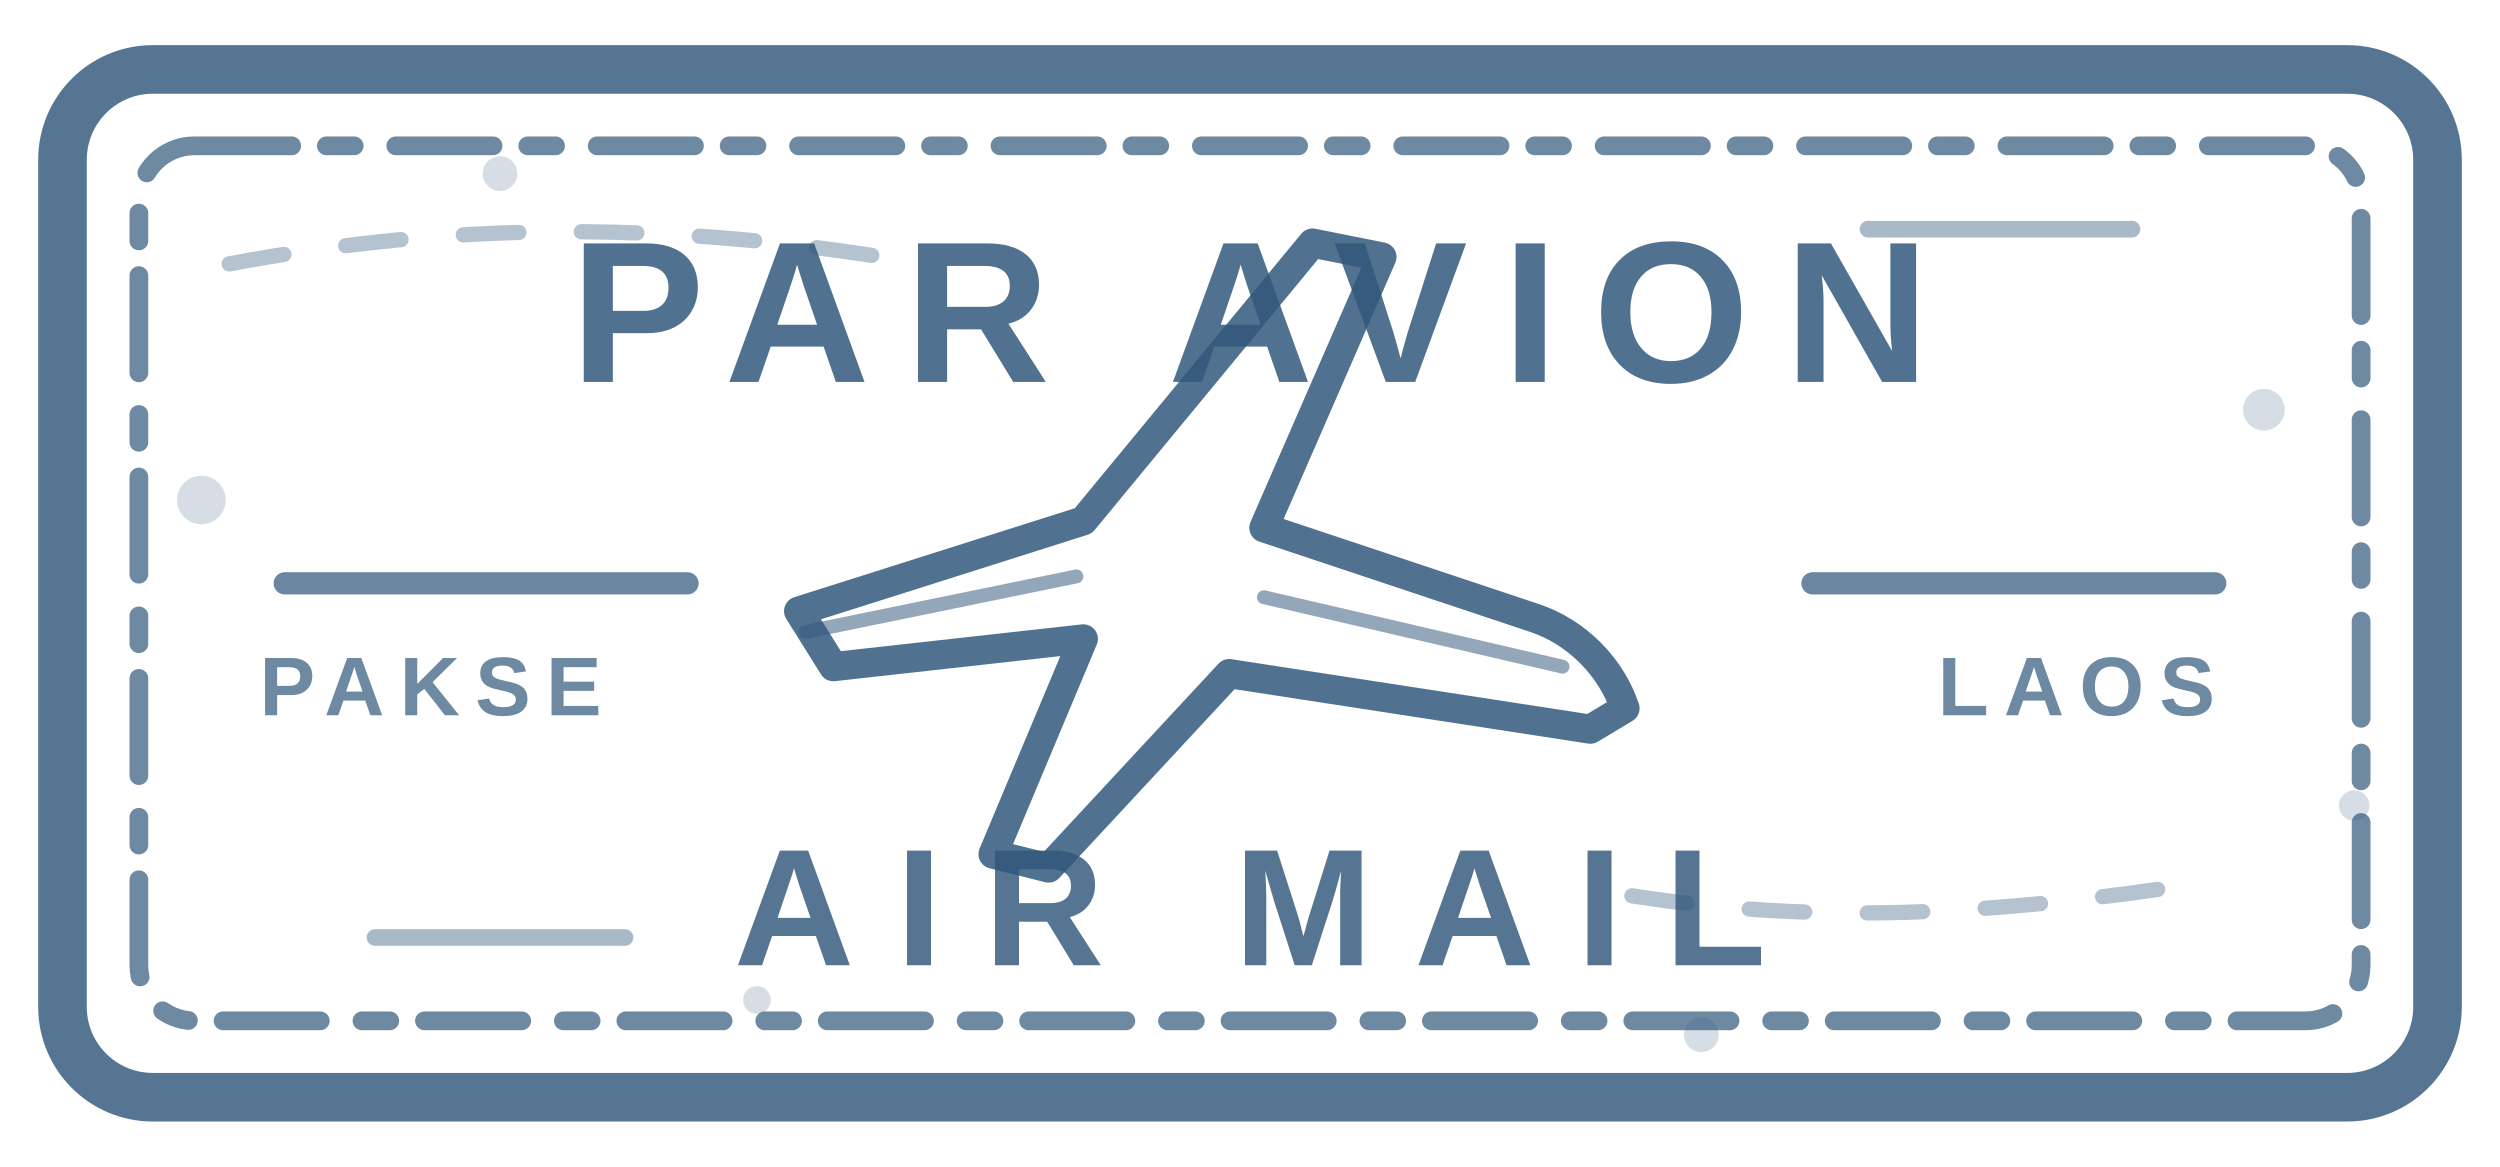
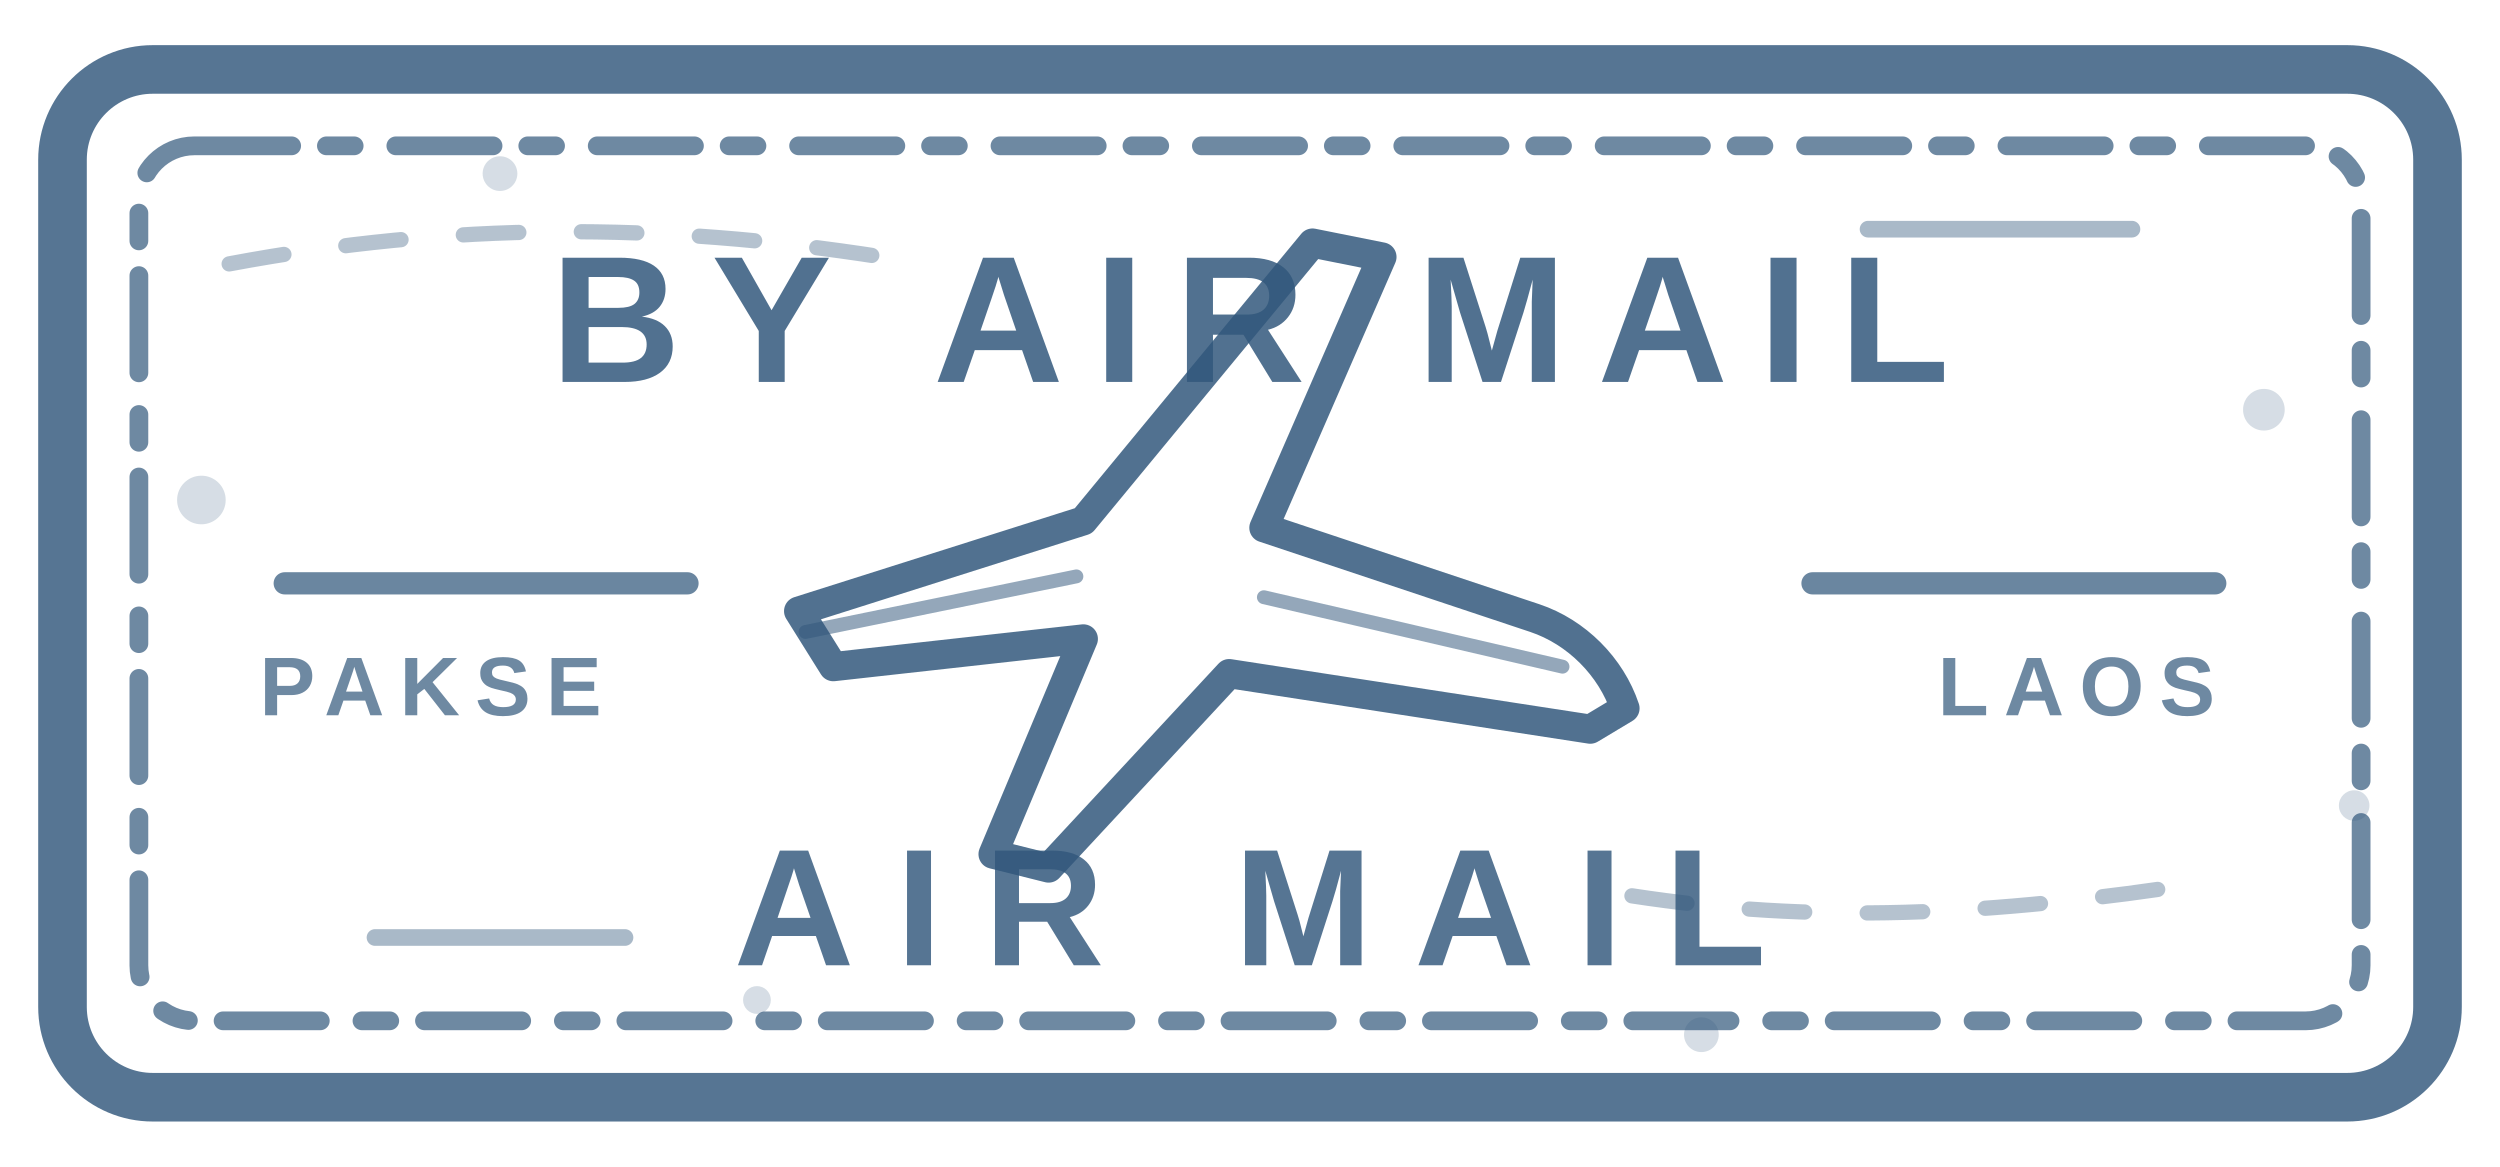
<svg xmlns="http://www.w3.org/2000/svg" viewBox="0 0 360 168" role="img" aria-labelledby="title desc">
  <g fill="none" stroke="#31577b" stroke-linecap="round" stroke-linejoin="round">
    <rect x="9" y="10" width="342" height="148" rx="13" stroke-width="7" opacity=".82" />
    <rect x="20" y="21" width="320" height="126" rx="8" stroke-width="2.7" stroke-dasharray="14 5 4 6" opacity=".7" />
    <path d="M41 84h58m162 0h58" stroke-width="3.2" opacity=".72" />
    <path d="m115 88 41-13 33-40 10 2-17 39 39 13c6 2 11 7 13 13l-5 3-52-8-26 28-8-2 13-31-36 4Z" stroke-width="4.2" opacity=".84" />
    <path d="m116 91 39-8m27 3 43 10" stroke-width="2" opacity=".52" />
    <path d="M33 38c32-6 62-6 94-1m108 92c26 4 51 3 83-2" stroke-width="2.2" stroke-dasharray="8 9" opacity=".36" />
    <path d="M54 135h36m179-102h38" stroke-width="2.4" opacity=".42" />
  </g>
  <g fill="#31577b" font-family="Arial, Helvetica, sans-serif" text-anchor="middle">
-     <text x="180" y="55" font-size="29" font-weight="800" letter-spacing="5" opacity=".84">PAR AVION</text>
+     <text x="180" y="55" font-size="26" font-weight="800" letter-spacing="4.4" opacity=".84">BY AIR MAIL</text>
    <text x="180" y="139" font-size="24" font-weight="800" letter-spacing="6" opacity=".82">AIR MAIL</text>
    <text x="62" y="103" font-size="12" font-weight="700" letter-spacing="2.2" opacity=".7">PAKSE</text>
    <text x="299" y="103" font-size="12" font-weight="700" letter-spacing="2.2" opacity=".7">LAOS</text>
  </g>
  <g fill="#31577b" opacity=".2">
    <circle cx="29" cy="72" r="3.5" />
    <circle cx="72" cy="25" r="2.5" />
    <circle cx="326" cy="59" r="3" />
    <circle cx="245" cy="149" r="2.5" />
    <circle cx="109" cy="144" r="2" />
    <circle cx="339" cy="116" r="2.2" />
  </g>
</svg>
